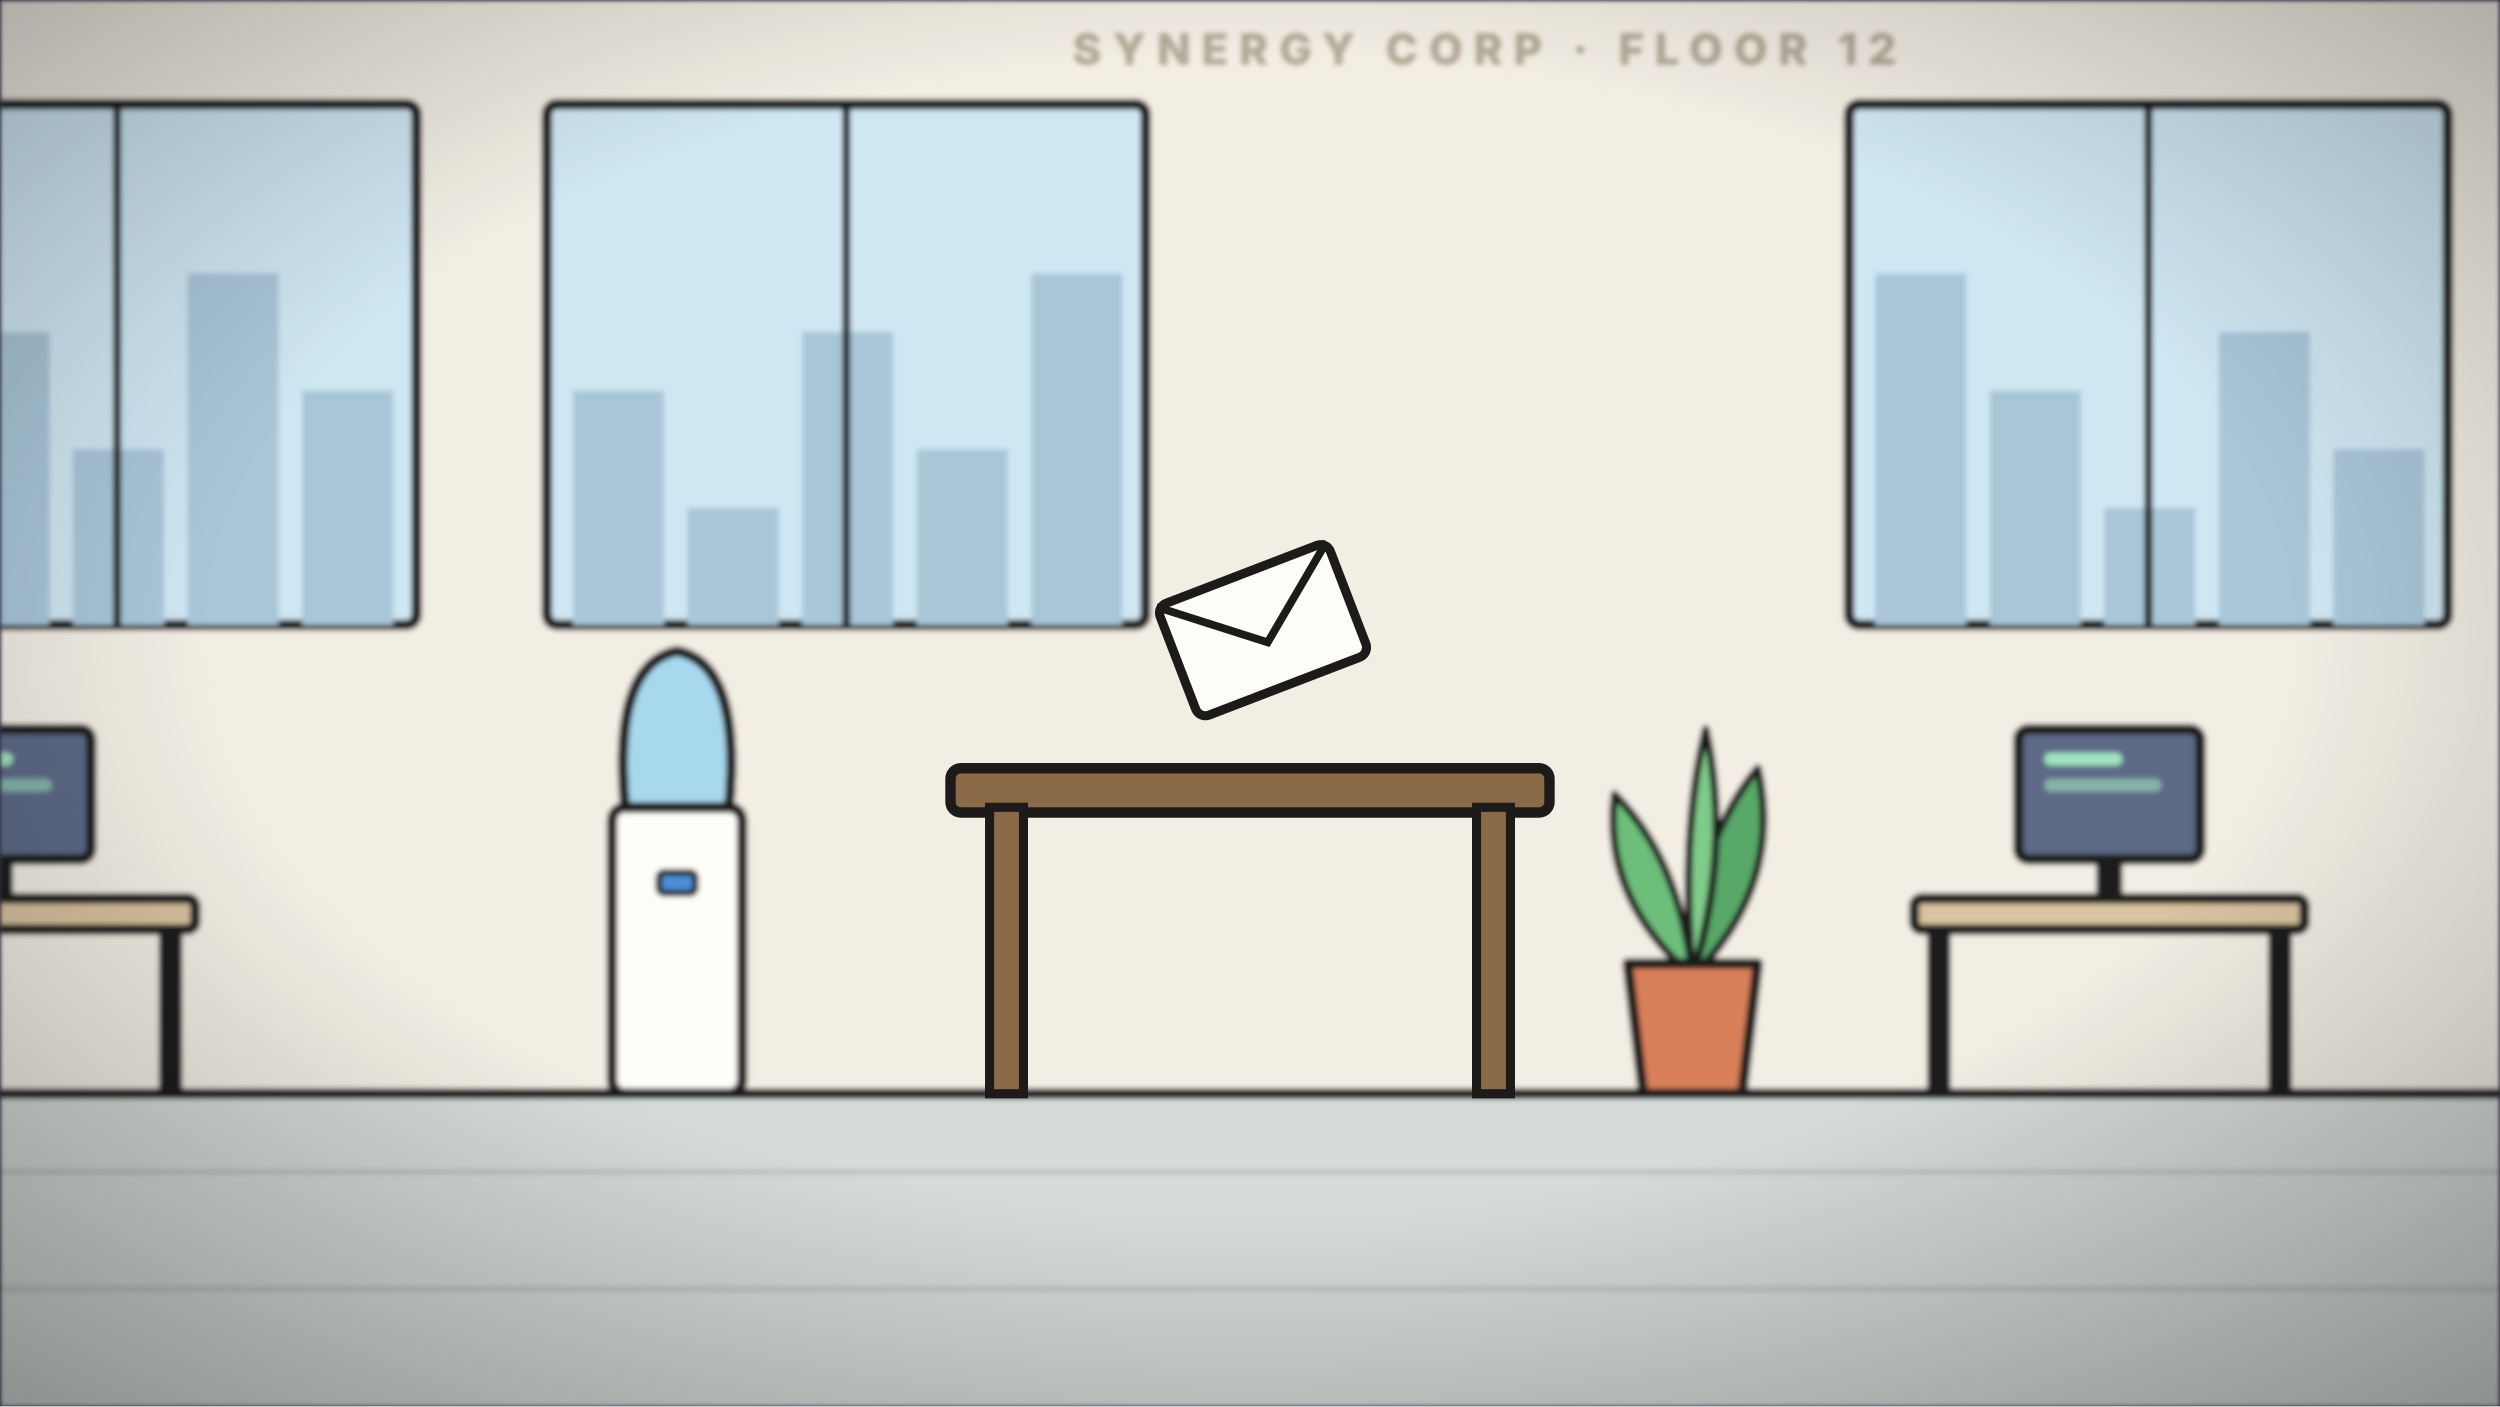
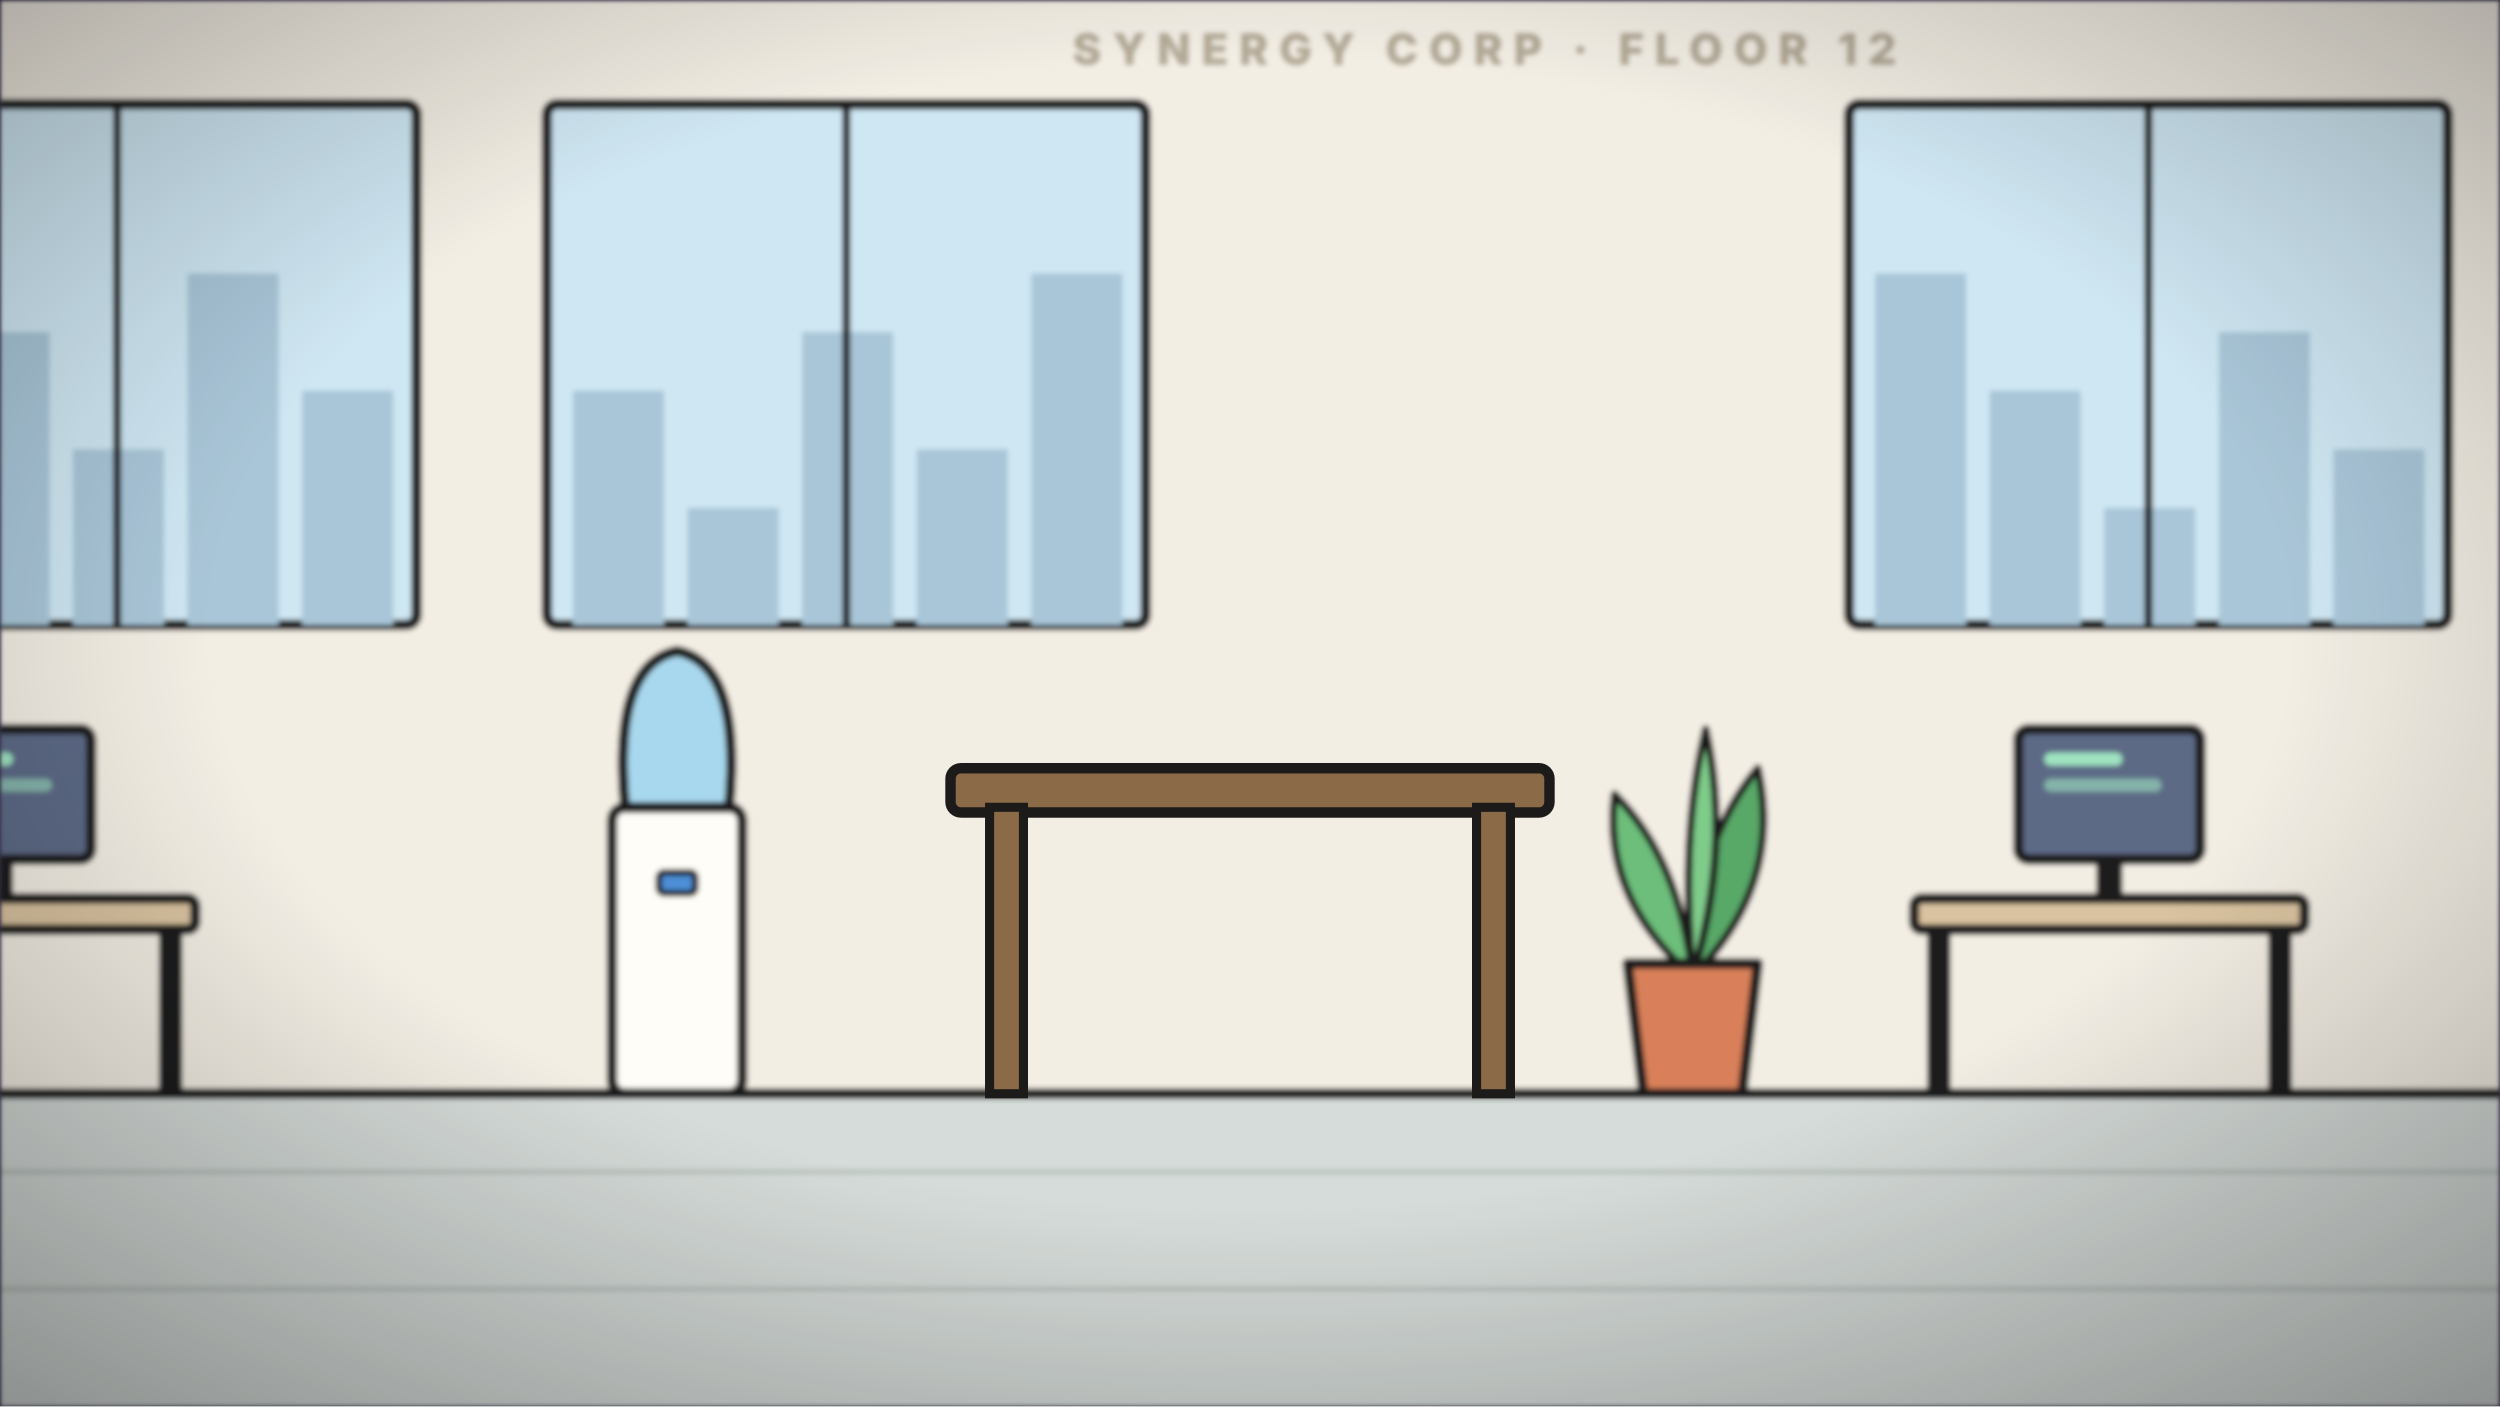
<svg xmlns="http://www.w3.org/2000/svg" viewBox="0 0 1920 1080" width="1920" height="1080" style="position:absolute;inset:0">
  <defs>
    <filter id="hd-rough" x="-4%" y="-4%" width="108%" height="108%" primitiveUnits="userSpaceOnUse" color-interpolation-filters="sRGB">
      <feTurbulence type="fractalNoise" baseFrequency="0.018" numOctaves="1" seed="11" result="warp" />
      <feDisplacementMap in="SourceGraphic" in2="warp" scale="4.5" xChannelSelector="R" yChannelSelector="G" result="inked" />
      <feTurbulence type="fractalNoise" baseFrequency="0.55 0.9" numOctaves="2" seed="4" result="tooth" />
      <feColorMatrix in="tooth" type="matrix" values="0 0 0 0 0  0 0 0 0 0  0 0 0 0 0  0.520 0 0 0 -0.247" result="grain" />
      <feComposite in="grain" in2="inked" operator="in" result="grainInside" />
      <feMerge>
        <feMergeNode in="inked" />
        <feMergeNode in="grainInside" />
      </feMerge>
    </filter>
    <filter id="bgblur" x="-10%" y="-10%" width="120%" height="120%">
      <feGaussianBlur stdDeviation="2.2" />
    </filter>
    <radialGradient id="vvig" cx="50%" cy="45%" r="75%">
      <stop offset="55%" stop-color="#000" stop-opacity="0" />
      <stop offset="100%" stop-color="#000" stop-opacity="0.35" />
    </radialGradient>
  </defs>
  <rect width="1920" height="1080" fill="#3B3550" />
  <g transform="translate(960 540) scale(1) translate(-900 -600)" filter="url(#bgblur)">
    <g>
      <rect x="-800" y="-600" width="3520" height="1600" fill="#F3EEE4" />
      <g>
        <rect x="-200" y="140" width="460" height="400" rx="8" fill="#CFE7F3" stroke="#1D1A1A" stroke-width="8" />
        <rect x="-180" y="450" width="70" height="90" fill="#A9C6D8" />
        <rect x="-92" y="315" width="70" height="225" fill="#A9C6D8" />
        <rect x="-4" y="405" width="70" height="135" fill="#A9C6D8" />
        <rect x="84" y="270" width="70" height="270" fill="#A9C6D8" />
        <rect x="172" y="360" width="70" height="180" fill="#A9C6D8" />
        <line x1="30" x2="30" y1="140" y2="540" stroke="#1D1A1A" stroke-width="6" />
      </g>
      <g>
        <rect x="360" y="140" width="460" height="400" rx="8" fill="#CFE7F3" stroke="#1D1A1A" stroke-width="8" />
        <rect x="380" y="360" width="70" height="180" fill="#A9C6D8" />
        <rect x="468" y="450" width="70" height="90" fill="#A9C6D8" />
        <rect x="556" y="315" width="70" height="225" fill="#A9C6D8" />
        <rect x="644" y="405" width="70" height="135" fill="#A9C6D8" />
        <rect x="732" y="270" width="70" height="270" fill="#A9C6D8" />
        <line x1="590" x2="590" y1="140" y2="540" stroke="#1D1A1A" stroke-width="6" />
      </g>
      <g>
        <rect x="1360" y="140" width="460" height="400" rx="8" fill="#CFE7F3" stroke="#1D1A1A" stroke-width="8" />
        <rect x="1380" y="270" width="70" height="270" fill="#A9C6D8" />
        <rect x="1468" y="360" width="70" height="180" fill="#A9C6D8" />
        <rect x="1556" y="450" width="70" height="90" fill="#A9C6D8" />
        <rect x="1644" y="315" width="70" height="225" fill="#A9C6D8" />
        <rect x="1732" y="405" width="70" height="135" fill="#A9C6D8" />
        <line x1="1590" x2="1590" y1="140" y2="540" stroke="#1D1A1A" stroke-width="6" />
      </g>
      <g>
        <rect x="1920" y="140" width="460" height="400" rx="8" fill="#CFE7F3" stroke="#1D1A1A" stroke-width="8" />
        <rect x="1940" y="405" width="70" height="135" fill="#A9C6D8" />
        <rect x="2028" y="270" width="70" height="270" fill="#A9C6D8" />
        <rect x="2116" y="360" width="70" height="180" fill="#A9C6D8" />
        <rect x="2204" y="450" width="70" height="90" fill="#A9C6D8" />
        <rect x="2292" y="315" width="70" height="225" fill="#A9C6D8" />
        <line x1="2150" x2="2150" y1="140" y2="540" stroke="#1D1A1A" stroke-width="6" />
      </g>
      <text x="1080" y="110" text-anchor="middle" font-family="Inter, 'Arial Rounded MT Bold', 'Helvetica Neue', Arial, sans-serif" font-weight="900" font-size="34" fill="#B4AA98" letter-spacing="8">SYNERGY CORP · FLOOR 12</text>
      <g>
        <rect x="-800" y="900" width="3520" height="900" fill="#D6DCD9" />
        <line x1="-800" x2="2720" y1="900" y2="900" stroke="#1D1A1A" stroke-width="8" />
        <line x1="-800" x2="2720" y1="960" y2="960" stroke="#BCC4C0" stroke-width="4" />
        <line x1="-800" x2="2720" y1="1050" y2="1050" stroke="#BCC4C0" stroke-width="4" />
      </g>
      <g transform="translate(-60 900)">
        <rect x="-150" y="-150" width="300" height="24" rx="6" fill="#D9C3A0" stroke="#1D1A1A" stroke-width="8" stroke-linejoin="round" stroke-linecap="round" />
        <rect x="-140" y="-126" width="18" height="126" fill="#1D1A1A" />
        <rect x="122" y="-126" width="18" height="126" fill="#1D1A1A" />
        <g>
          <rect x="-70" y="-280" width="140" height="100" rx="8" fill="#5D6B86" stroke="#1D1A1A" stroke-width="8" stroke-linejoin="round" stroke-linecap="round" />
          <rect x="-10" y="-180" width="20" height="30" fill="#1D1A1A" />
          <rect x="-50" y="-262" width="60" height="10" rx="5" fill="#9FE3C1" />
          <rect x="-50" y="-242" width="90" height="10" rx="5" fill="#9FE3C1" opacity="0.6" />
        </g>
      </g>
      <g transform="translate(1560 900)">
        <rect x="-150" y="-150" width="300" height="24" rx="6" fill="#D9C3A0" stroke="#1D1A1A" stroke-width="8" stroke-linejoin="round" stroke-linecap="round" />
        <rect x="-140" y="-126" width="18" height="126" fill="#1D1A1A" />
        <rect x="122" y="-126" width="18" height="126" fill="#1D1A1A" />
        <g>
          <rect x="-70" y="-280" width="140" height="100" rx="8" fill="#5D6B86" stroke="#1D1A1A" stroke-width="8" stroke-linejoin="round" stroke-linecap="round" />
          <rect x="-10" y="-180" width="20" height="30" fill="#1D1A1A" />
          <rect x="-50" y="-262" width="60" height="10" rx="5" fill="#9FE3C1" />
          <rect x="-50" y="-242" width="90" height="10" rx="5" fill="#9FE3C1" opacity="0.6" />
        </g>
      </g>
      <g transform="translate(2050 900)">
        <rect x="-150" y="-150" width="300" height="24" rx="6" fill="#D9C3A0" stroke="#1D1A1A" stroke-width="8" stroke-linejoin="round" stroke-linecap="round" />
        <rect x="-140" y="-126" width="18" height="126" fill="#1D1A1A" />
        <rect x="122" y="-126" width="18" height="126" fill="#1D1A1A" />
        <g>
          <rect x="-70" y="-280" width="140" height="100" rx="8" fill="#5D6B86" stroke="#1D1A1A" stroke-width="8" stroke-linejoin="round" stroke-linecap="round" />
          <rect x="-10" y="-180" width="20" height="30" fill="#1D1A1A" />
          <rect x="-50" y="-262" width="60" height="10" rx="5" fill="#9FE3C1" />
          <rect x="-50" y="-242" width="90" height="10" rx="5" fill="#9FE3C1" opacity="0.6" />
        </g>
      </g>
      <g transform="translate(460 900)">
        <rect x="-50" y="-220" width="100" height="220" rx="10" fill="#FFFDF8" stroke="#1D1A1A" stroke-width="8" stroke-linejoin="round" stroke-linecap="round" />
        <path d="M -40 -220 Q -50 -330 0 -340 Q 50 -330 40 -220 Z" fill="#A8D8EE" stroke="#1D1A1A" stroke-width="8" stroke-linejoin="round" stroke-linecap="round" />
        <rect x="-14" y="-170" width="28" height="16" rx="4" fill="#4D8FD6" stroke="#1D1A1A" stroke-width="5" stroke-linejoin="round" stroke-linecap="round" />
      </g>
      <g transform="translate(1240 900) scale(1)">
        <g transform="rotate(0 0 -90)">
          <path d="M 0 -90 Q -70 -150 -60 -230 Q -10 -180 0 -90 Z" fill="#6DBE7A" stroke="#1D1A1A" stroke-width="6" stroke-linejoin="round" stroke-linecap="round" />
          <path d="M 0 -90 Q 70 -160 50 -250 Q 0 -190 0 -90 Z" fill="#59A867" stroke="#1D1A1A" stroke-width="6" stroke-linejoin="round" stroke-linecap="round" />
          <path d="M 0 -90 Q -10 -200 10 -280 Q 30 -190 0 -90 Z" fill="#7FCC8A" stroke="#1D1A1A" stroke-width="6" stroke-linejoin="round" stroke-linecap="round" />
        </g>
        <path d="M -50 -100 L 50 -100 L 38 0 L -38 0 Z" fill="#D9805A" stroke="#1D1A1A" stroke-width="8" stroke-linejoin="round" stroke-linecap="round" />
      </g>
    </g>
  </g>
  <g transform="translate(960 540) scale(1) translate(-900 -600)">
    <g transform="translate(900 900)">
      <rect x="-230" y="-250" width="460" height="34" rx="8" fill="#8B6A48" stroke="#1D1A1A" stroke-width="8" />
      <rect x="-200" y="-220" width="26" height="220" fill="#8B6A48" stroke="#1D1A1A" stroke-width="7" />
      <rect x="174" y="-220" width="26" height="220" fill="#8B6A48" stroke="#1D1A1A" stroke-width="7" />
    </g>
  </g>
  <rect width="1920" height="1080" fill="url(#vvig)" />
-   <g>
-     <g transform="translate(970 484) rotate(-21)">
-       <rect x="-70" y="-46" width="140" height="92" rx="8" fill="#FFFDF8" stroke="#1D1A1A" stroke-width="7" />
-       <path d="M -70 -46 L 0 10 L 70 -46" fill="none" stroke="#1D1A1A" stroke-width="6" />
-     </g>
-   </g>
</svg>
